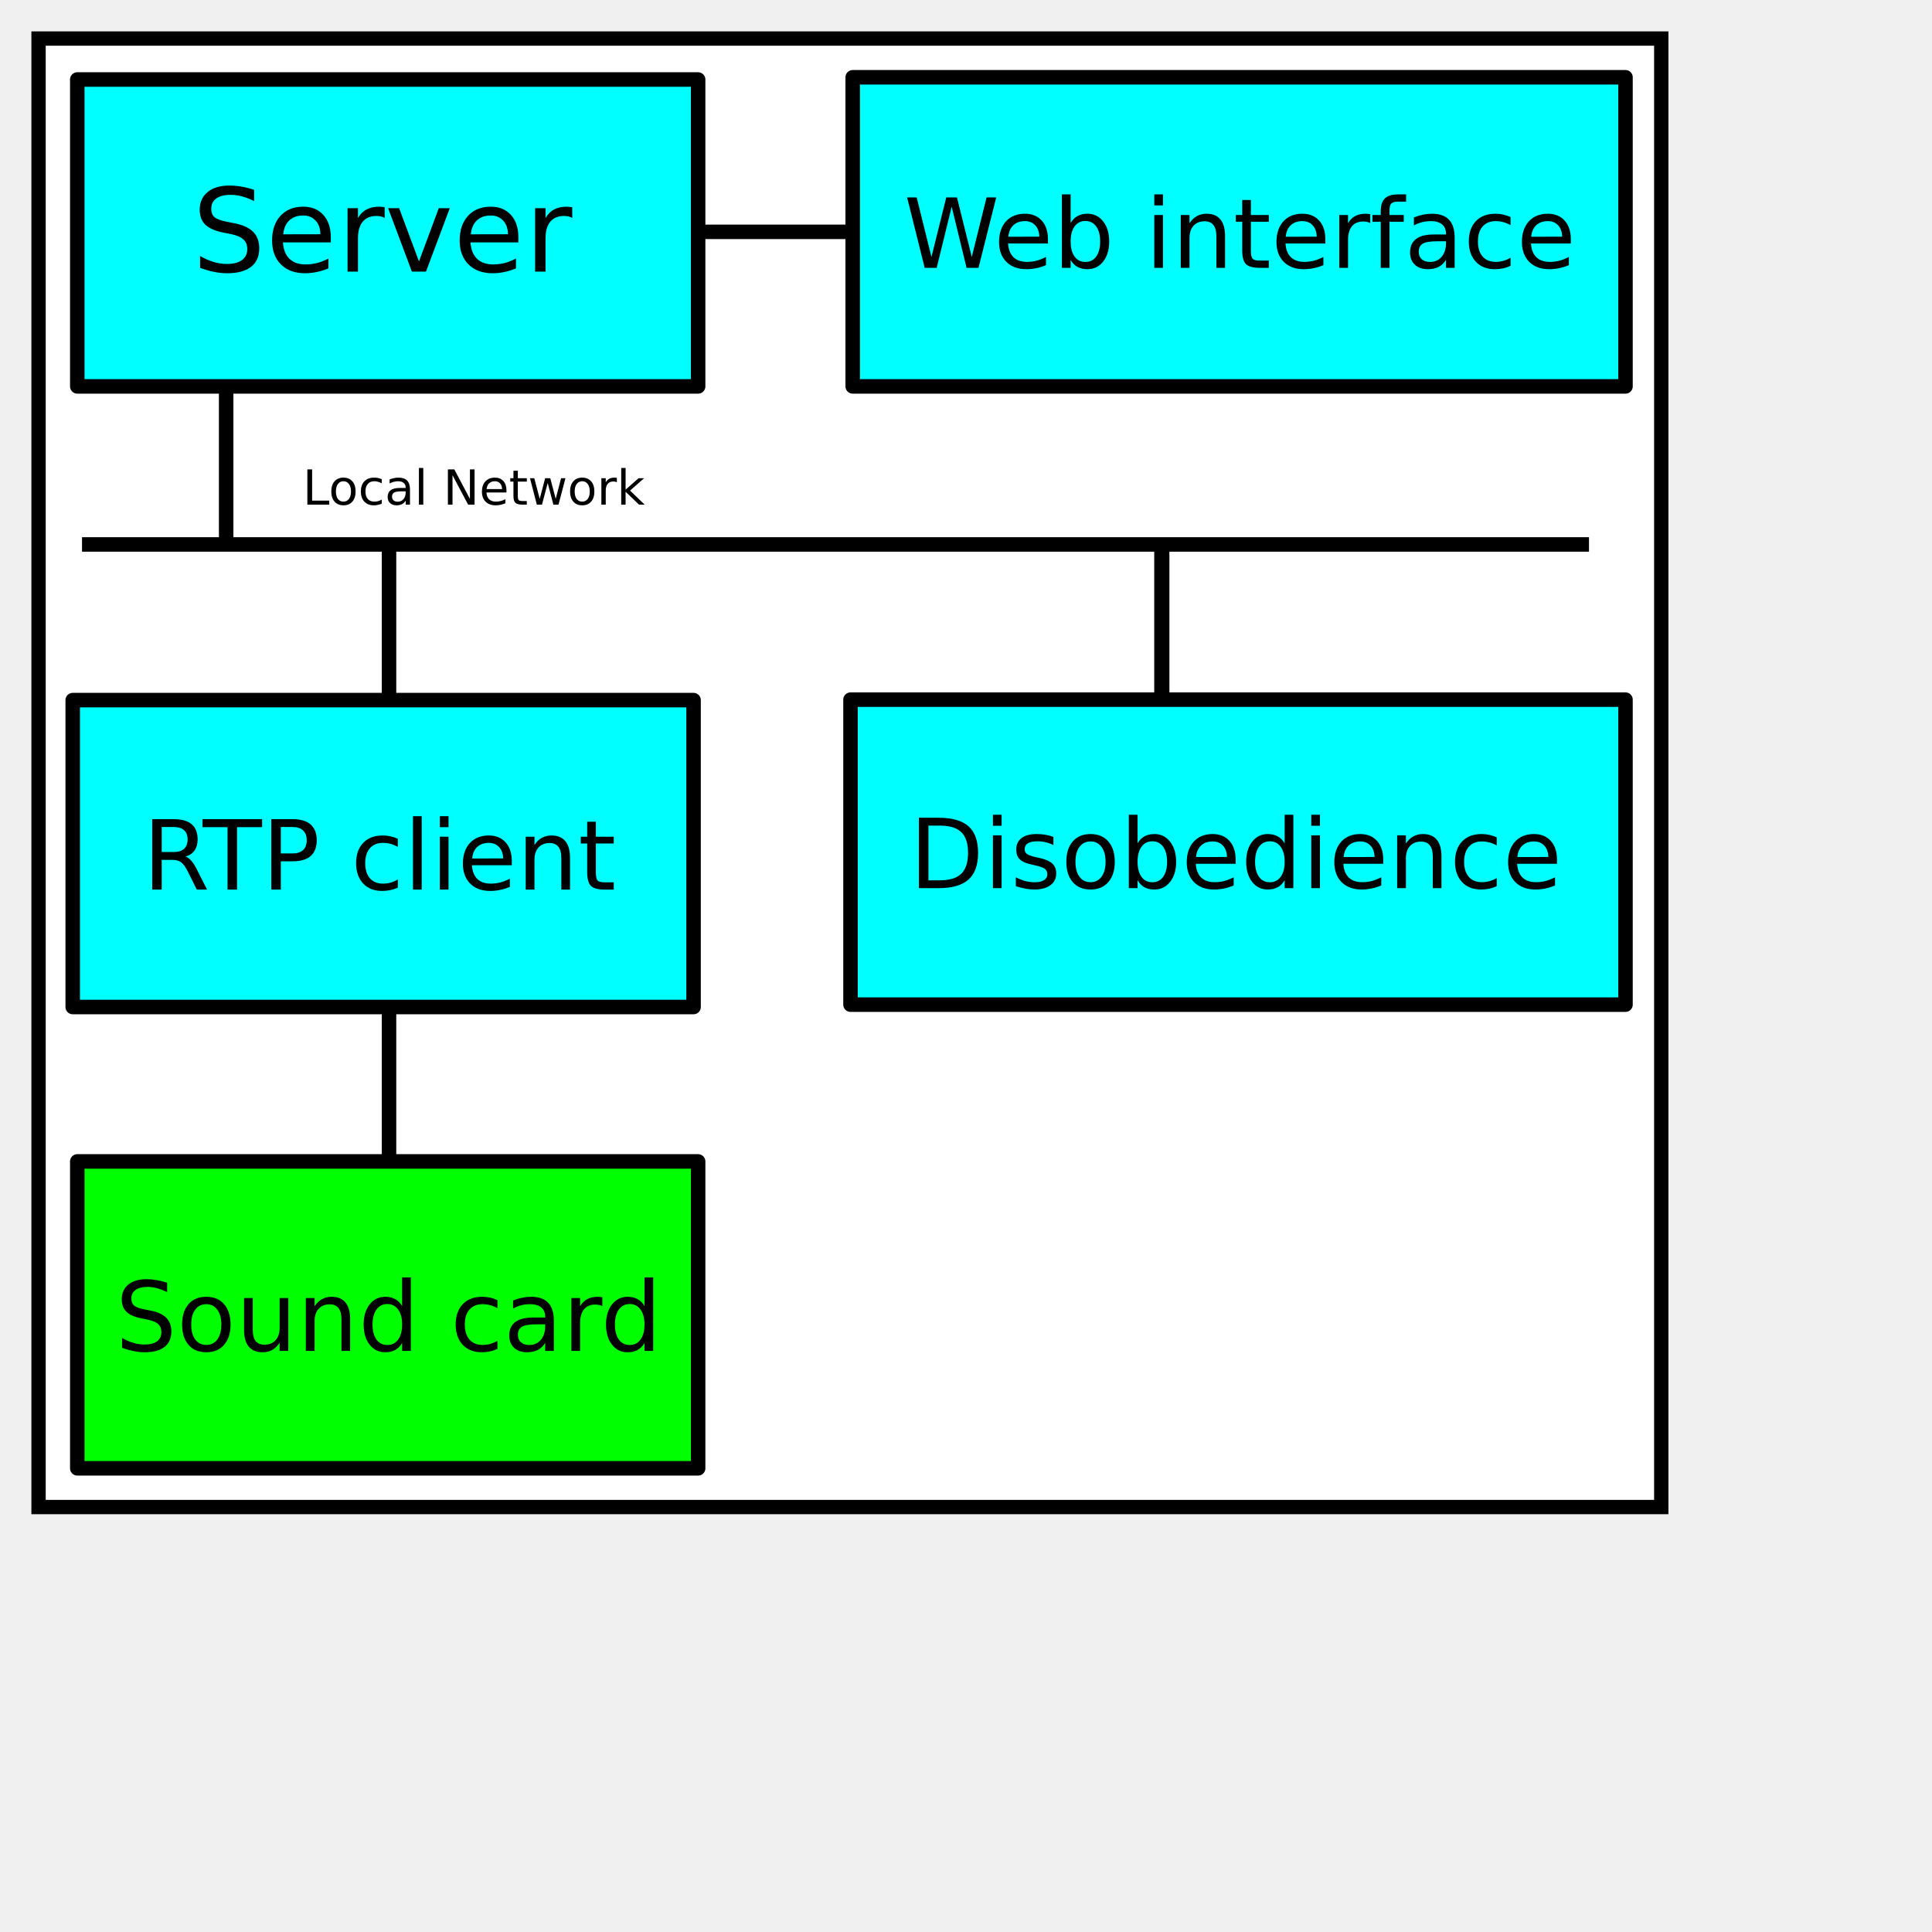
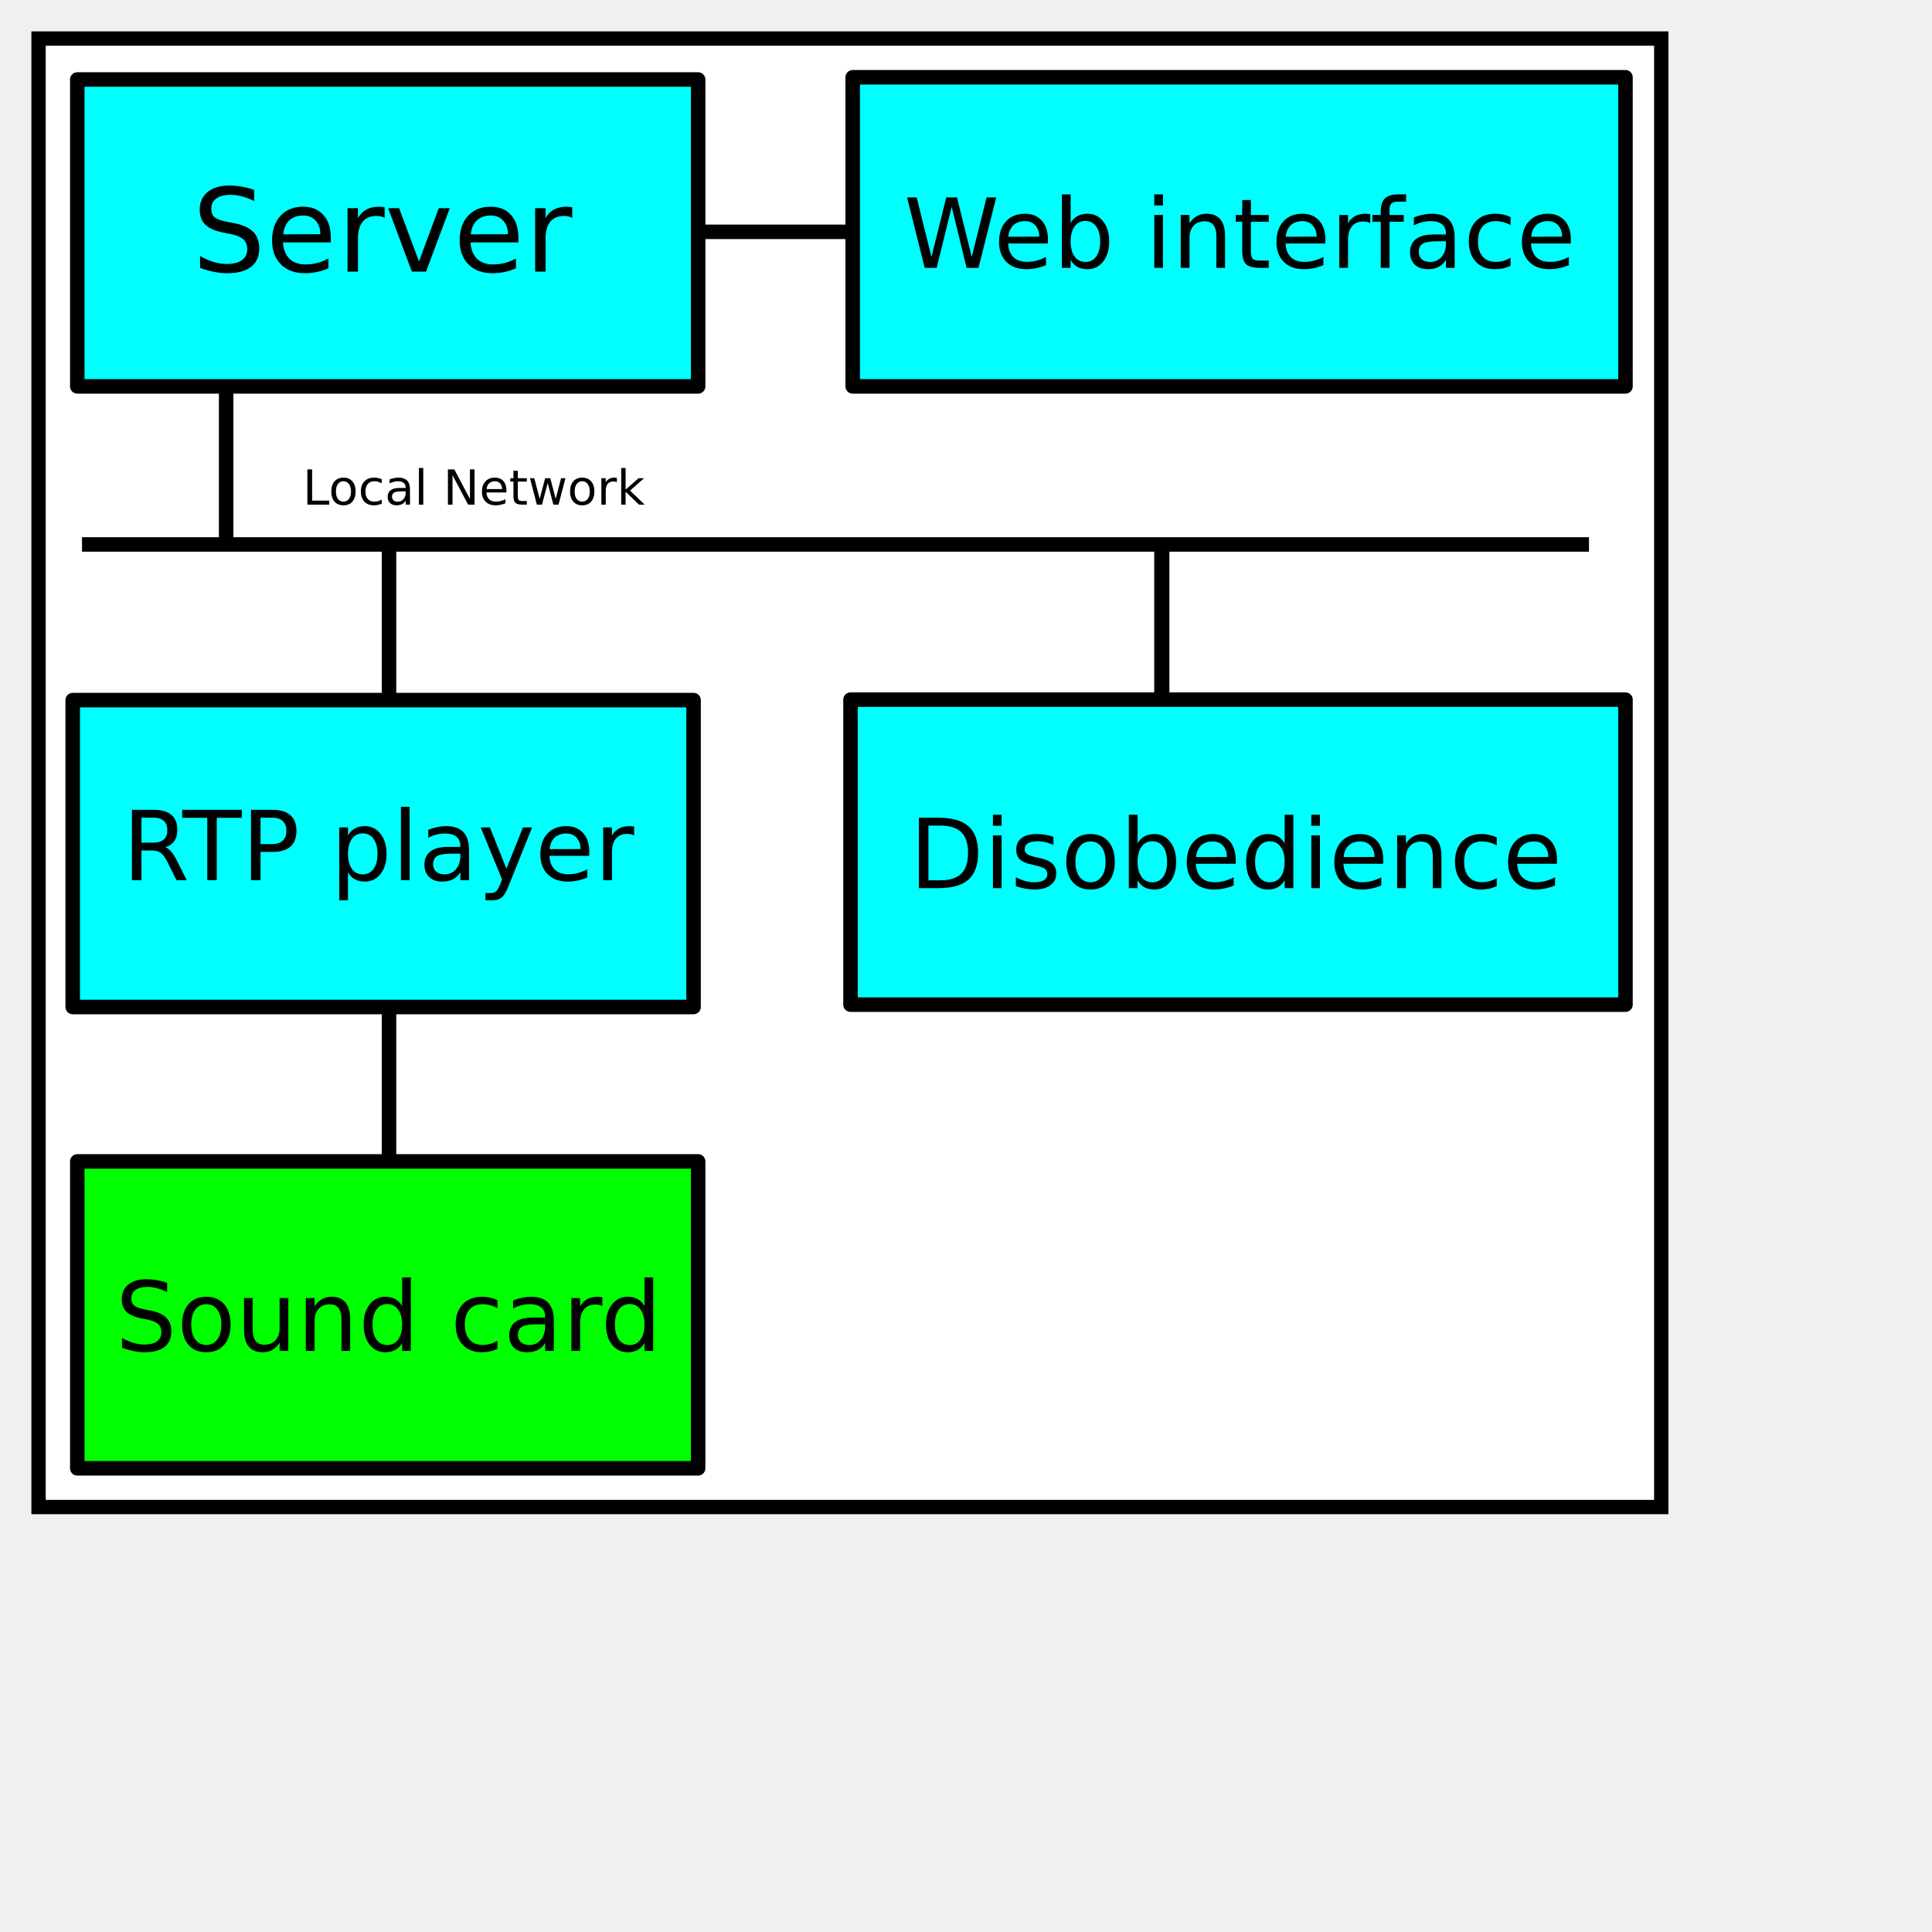
<svg xmlns="http://www.w3.org/2000/svg" width="400" height="400" id="svg2" version="1.0">
  <defs id="defs4">
    </defs>
  <g id="layer1">
    <rect style="fill:#ffffff;fill-opacity:1;stroke:#000000;stroke-width:2.965;stroke-linejoin:miter;stroke-miterlimit:4;stroke-dasharray:none;stroke-opacity:1" id="rect3224" width="335.965" height="304.035" x="7.982" y="7.982" />
    <g id="g3161" transform="translate(-16.22947,-255.7705)">
      <rect y="272.229" x="32.229" height="63.541" width="128.541" id="rect2385" style="fill:#00ffff;fill-opacity:1;stroke:#000000;stroke-width:3;stroke-linejoin:round;stroke-miterlimit:4;stroke-dasharray:none;stroke-opacity:1" />
      <text id="text3157" y="312" x="56" style="font-size:24px;font-style:normal;font-weight:normal;fill:#000000;fill-opacity:1;stroke:none;stroke-width:1px;stroke-linecap:butt;stroke-linejoin:miter;stroke-opacity:1;font-family:Bitstream Vera Sans" xml:space="preserve">
        <tspan y="312" x="56" id="tspan3159">Server</tspan>
      </text>
    </g>
    <rect style="fill:#00ffff;fill-opacity:1;stroke:#000000;stroke-width:3;stroke-linejoin:round;stroke-miterlimit:4;stroke-dasharray:none;stroke-opacity:1" id="rect3166" width="160" height="64" x="176.541" y="16" />
    <text xml:space="preserve" style="font-size:20px;font-style:normal;font-weight:normal;fill:#000000;fill-opacity:1;stroke:none;stroke-width:1px;stroke-linecap:butt;stroke-linejoin:miter;stroke-opacity:1;font-family:Bitstream Vera Sans" x="187.132" y="55.456" id="text3168">
      <tspan id="tspan3170" x="187.132" y="55.456">Web interface</tspan>
    </text>
    <rect style="fill:#00ffff;fill-opacity:1;stroke:#000000;stroke-width:3;stroke-linejoin:round;stroke-miterlimit:4;stroke-dasharray:none;stroke-opacity:1" id="rect3174" width="128.541" height="63.541" x="15.054" y="144.95" />
    <text xml:space="preserve" style="font-size:8px;font-style:normal;font-weight:normal;fill:#000000;fill-opacity:1;stroke:none;stroke-width:1px;stroke-linecap:butt;stroke-linejoin:miter;stroke-opacity:1;font-family:Bitstream Vera Sans" x="45.494" y="208.584" id="text3176">
      <tspan id="tspan3178" x="45.494" y="208.584" />
    </text>
-     <text xml:space="preserve" style="font-size:20px;font-style:normal;font-weight:normal;fill:#000000;fill-opacity:1;stroke:none;stroke-width:1px;stroke-linecap:butt;stroke-linejoin:miter;stroke-opacity:1;font-family:Bitstream Vera Sans" x="29.544" y="184.177" id="text3180">
-       <tspan id="tspan3182" x="29.544" y="184.177">RTP client</tspan>
+     <text xml:space="preserve" style="font-size:20px;font-style:normal;font-weight:normal;fill:#000000;fill-opacity:1;stroke:none;stroke-width:1px;stroke-linecap:butt;stroke-linejoin:miter;stroke-opacity:1;font-family:Bitstream Vera Sans" x="25.345" y="182.239" id="text3180">
+       <tspan id="tspan3182" x="25.345" y="182.239">RTP player</tspan>
    </text>
    <rect style="fill:#00ff00;fill-opacity:1;stroke:#000000;stroke-width:3;stroke-linejoin:round;stroke-miterlimit:4;stroke-dasharray:none;stroke-opacity:1" id="rect3184" width="128.541" height="63.541" x="16" y="240.459" />
    <text xml:space="preserve" style="font-size:20px;font-style:normal;font-weight:normal;fill:#000000;fill-opacity:1;stroke:none;stroke-width:1px;stroke-linecap:butt;stroke-linejoin:miter;stroke-opacity:1;font-family:Bitstream Vera Sans" x="23.898" y="279.686" id="text3186">
      <tspan id="tspan3188" x="23.898" y="279.686">Sound card</tspan>
    </text>
    <path style="fill:none;fill-rule:evenodd;stroke:#000000;stroke-width:3;stroke-linecap:butt;stroke-linejoin:miter;stroke-miterlimit:4;stroke-dasharray:none;stroke-opacity:1" d="M 46.824,80.721 L 46.824,112.721" id="path3190" />
    <path style="fill:none;fill-rule:evenodd;stroke:#000000;stroke-width:3;stroke-linecap:butt;stroke-linejoin:miter;stroke-miterlimit:4;stroke-dasharray:none;stroke-opacity:1" d="M 16.981,112.721 L 328.981,112.721" id="path3192" />
    <path style="fill:none;fill-rule:evenodd;stroke:#000000;stroke-width:3;stroke-linecap:butt;stroke-linejoin:miter;stroke-miterlimit:4;stroke-dasharray:none;stroke-opacity:1" d="M 80.541,112 L 80.541,144" id="path3194" />
    <text xml:space="preserve" style="font-size:10px;font-style:normal;font-weight:normal;fill:#000000;fill-opacity:1;stroke:none;stroke-width:1px;stroke-linecap:butt;stroke-linejoin:miter;stroke-opacity:1;font-family:Bitstream Vera Sans" x="62.653" y="104.481" id="text3196">
      <tspan id="tspan3198" x="62.653" y="104.481">Local Network</tspan>
    </text>
    <path style="fill:none;fill-rule:evenodd;stroke:#000000;stroke-width:3;stroke-linecap:butt;stroke-linejoin:miter;stroke-miterlimit:4;stroke-dasharray:none;stroke-opacity:1" d="M 80.541,208 L 80.541,240" id="path3207" />
    <rect style="font-size:20px;fill:#00ffff;fill-opacity:1;stroke:#000000;stroke-width:3;stroke-linejoin:round;stroke-miterlimit:4;stroke-dasharray:none;stroke-opacity:1" id="rect3209" width="160.453" height="63.147" x="176.088" y="144.853" />
    <text xml:space="preserve" style="font-size:20px;font-style:normal;font-weight:normal;fill:#000000;fill-opacity:1;stroke:none;stroke-width:1px;stroke-linecap:butt;stroke-linejoin:miter;stroke-opacity:1;font-family:Bitstream Vera Sans" x="188.287" y="183.882" id="text3211">
      <tspan id="tspan3213" x="188.287" y="183.882">Disobedience</tspan>
    </text>
    <path style="fill:none;fill-rule:evenodd;stroke:#000000;stroke-width:3.14;stroke-linecap:butt;stroke-linejoin:miter;stroke-miterlimit:4;stroke-dasharray:none;stroke-opacity:1" d="M 240.541,112 L 240.541,143.966" id="path3218" />
    <path style="fill:none;fill-rule:evenodd;stroke:#000000;stroke-width:3;stroke-linecap:butt;stroke-linejoin:miter;stroke-miterlimit:4;stroke-dasharray:none;stroke-opacity:1" d="M 144.541,48 L 176.541,48" id="path3220" />
  </g>
</svg>
